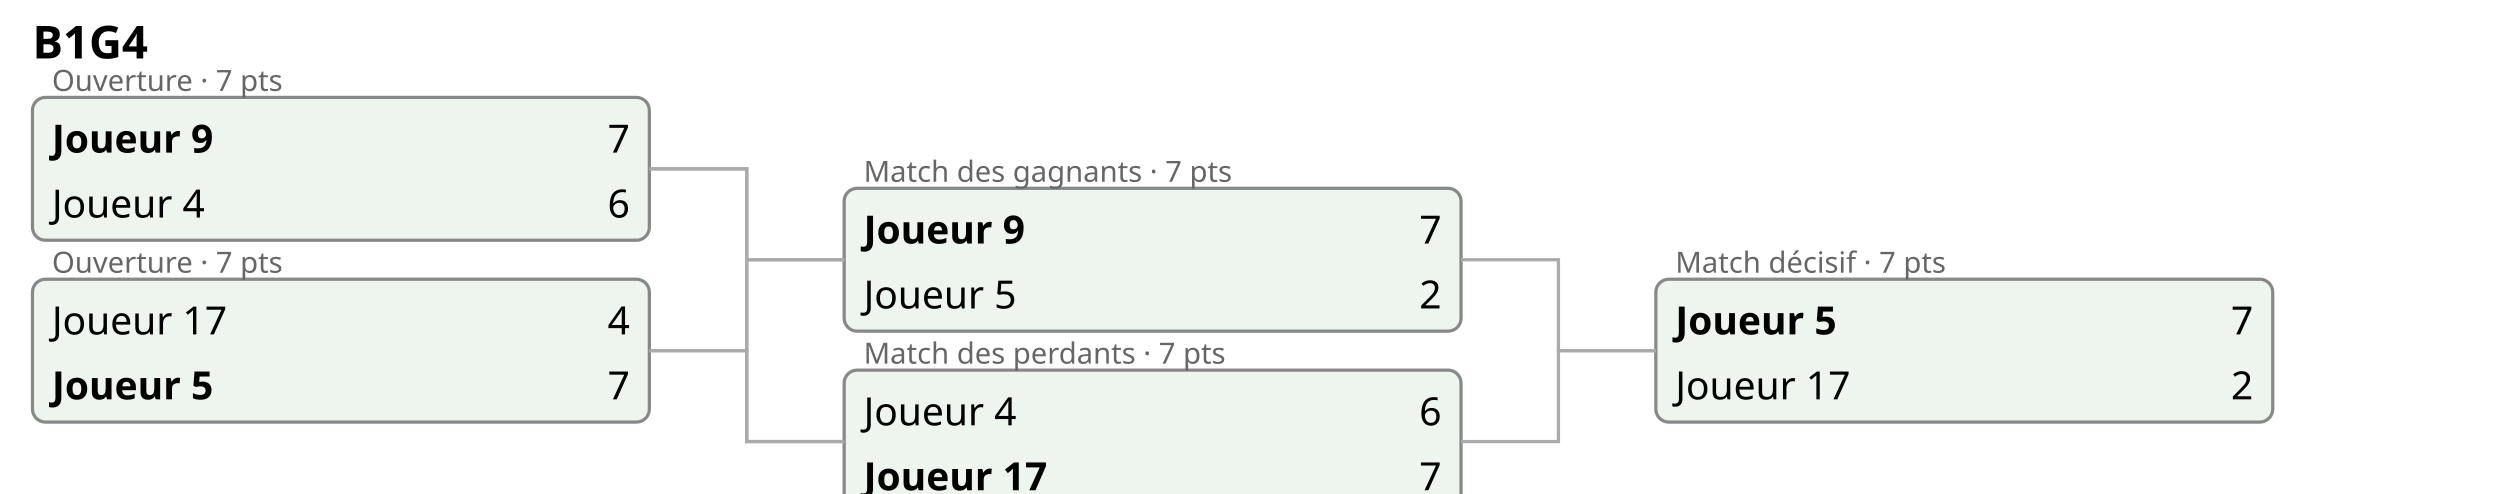
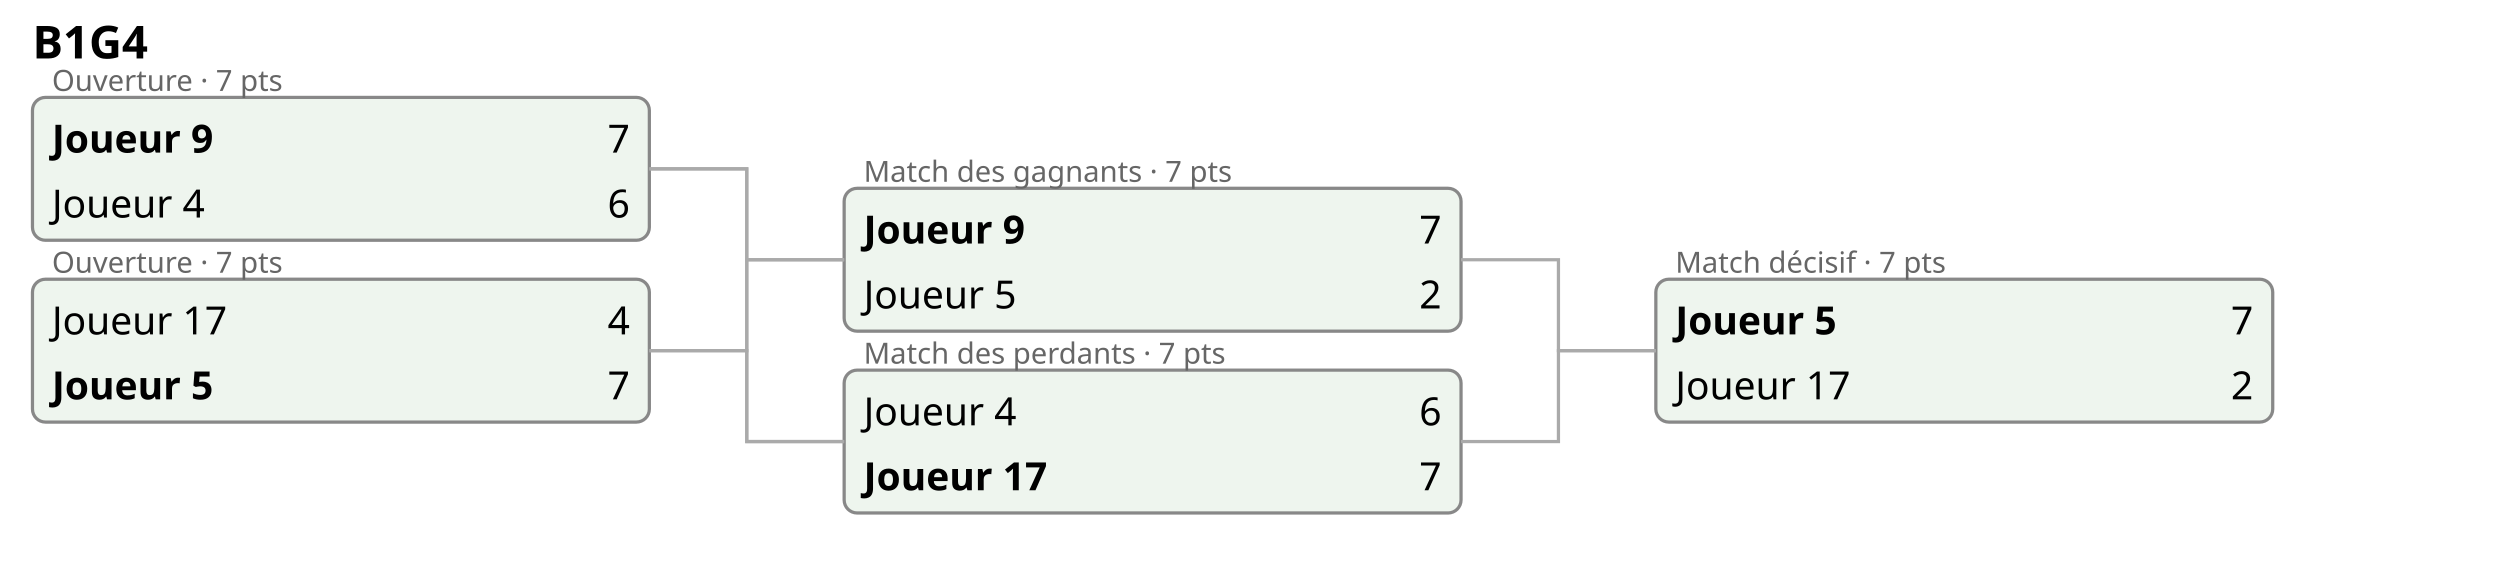
- <svg xmlns="http://www.w3.org/2000/svg" viewBox="0 0 770 152" width="770" height="152" font-family="system-ui, sans-serif" font-size="12">
+ <svg xmlns="http://www.w3.org/2000/svg" viewBox="0 0 770 178" width="770" height="178" font-family="system-ui, sans-serif" font-size="12">
  <text x="10" y="18" font-size="14" font-weight="bold">B1G4</text>
  <rect x="10" y="30" width="190" height="44" rx="4" fill="#eef5ee" stroke="#888" />
  <text x="16" y="47" font-weight="bold">Joueur 9</text>
  <text x="194" y="47" text-anchor="end">7</text>
  <text x="16" y="67" font-weight="normal">Joueur 4</text>
  <text x="194" y="67" text-anchor="end">6</text>
  <text x="16" y="28" font-size="9" fill="#666">Ouverture · 7 pts</text>
  <rect x="10" y="86" width="190" height="44" rx="4" fill="#eef5ee" stroke="#888" />
  <text x="16" y="103" font-weight="normal">Joueur 17</text>
  <text x="194" y="103" text-anchor="end">4</text>
  <text x="16" y="123" font-weight="bold">Joueur 5</text>
  <text x="194" y="123" text-anchor="end">7</text>
  <text x="16" y="84" font-size="9" fill="#666">Ouverture · 7 pts</text>
  <rect x="260" y="58" width="190" height="44" rx="4" fill="#eef5ee" stroke="#888" />
  <text x="266" y="75" font-weight="bold">Joueur 9</text>
  <text x="444" y="75" text-anchor="end">7</text>
  <text x="266" y="95" font-weight="normal">Joueur 5</text>
  <text x="444" y="95" text-anchor="end">2</text>
  <text x="266" y="56" font-size="9" fill="#666">Match des gagnants · 7 pts</text>
  <path d="M200 52 H230 V80 H260" fill="none" stroke="#aaa" />
  <path d="M200 108 H230 V80 H260" fill="none" stroke="#aaa" />
  <rect x="260" y="114" width="190" height="44" rx="4" fill="#eef5ee" stroke="#888" />
  <text x="266" y="131" font-weight="normal">Joueur 4</text>
  <text x="444" y="131" text-anchor="end">6</text>
  <text x="266" y="151" font-weight="bold">Joueur 17</text>
  <text x="444" y="151" text-anchor="end">7</text>
  <text x="266" y="112" font-size="9" fill="#666">Match des perdants · 7 pts</text>
  <path d="M200 52 H230 V136 H260" fill="none" stroke="#aaa" />
  <path d="M200 108 H230 V136 H260" fill="none" stroke="#aaa" />
  <rect x="510" y="86" width="190" height="44" rx="4" fill="#eef5ee" stroke="#888" />
  <text x="516" y="103" font-weight="bold">Joueur 5</text>
  <text x="694" y="103" text-anchor="end">7</text>
  <text x="516" y="123" font-weight="normal">Joueur 17</text>
  <text x="694" y="123" text-anchor="end">2</text>
  <text x="516" y="84" font-size="9" fill="#666">Match décisif · 7 pts</text>
  <path d="M450 80 H480 V108 H510" fill="none" stroke="#aaa" />
  <path d="M450 136 H480 V108 H510" fill="none" stroke="#aaa" />
</svg>
